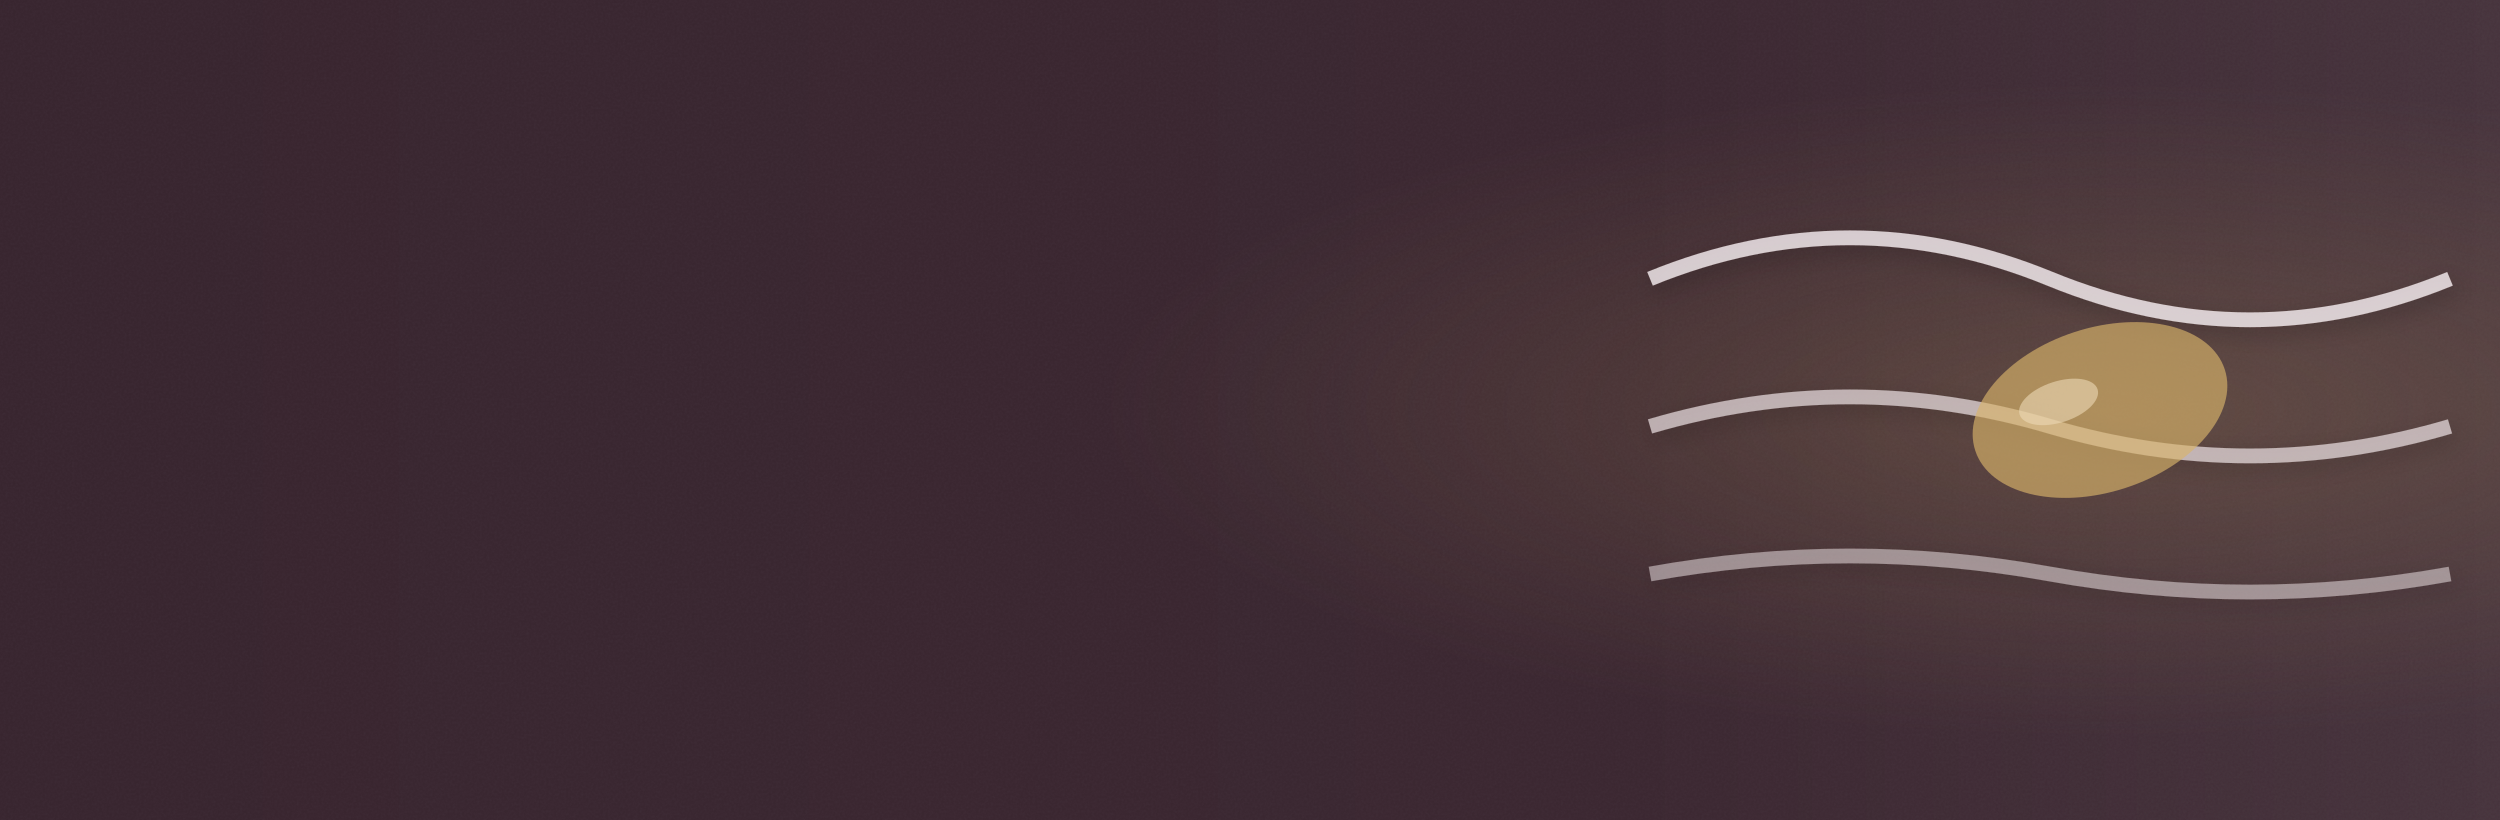
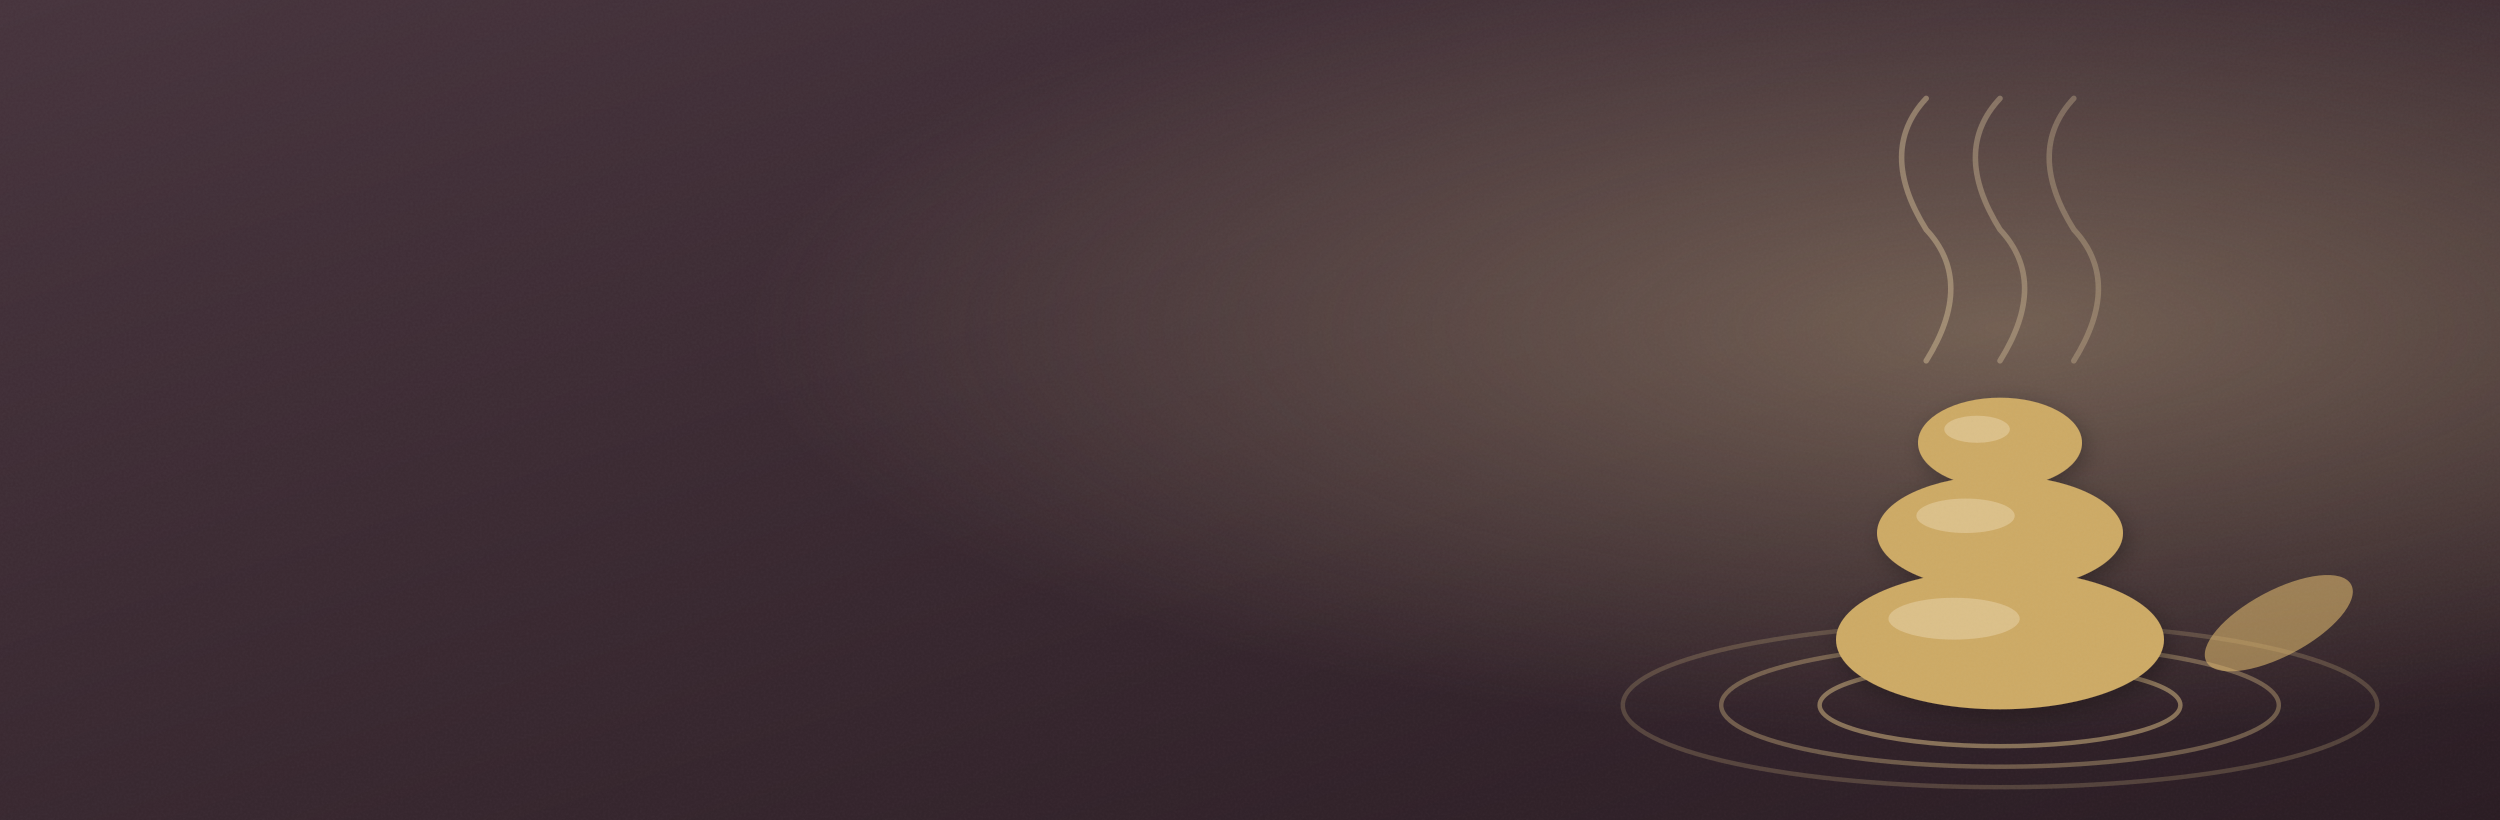
<svg xmlns="http://www.w3.org/2000/svg" width="1125" height="369" viewBox="0 0 1125 369">
  <defs>
-     <linearGradient id="bg" x1="0" y1="0" x2="1" y2="0">
-       <stop offset="0" stop-color="#37242e" />
-       <stop offset="0.65" stop-color="#3A2630" />
-       <stop offset="1" stop-color="#46333c" />
+     <linearGradient id="bg" x1="0" y1="0" x2="1" y2="1">
+       <stop offset="0" stop-color="#46333c" />
+       <stop offset="1" stop-color="#291b22" />
    </linearGradient>
-     <radialGradient id="halo" cx="0.84" cy="0.5" r="0.4">
-       <stop offset="0" stop-color="#D8B36A" stop-opacity="0.2" />
-       <stop offset="1" stop-color="#D8B36A" stop-opacity="0" />
+     <radialGradient id="amb" cx="0.8" cy="0.4" r="0.5">
+       <stop offset="0" stop-color="#e4ca97" stop-opacity="0.35" />
+       <stop offset="1" stop-color="#e4ca97" stop-opacity="0" />
    </radialGradient>
-     <filter id="sh" x="-30%" y="-30%" width="160%" height="160%">
-       <feDropShadow dx="2" dy="3" stdDeviation="5" flood-color="#000000" flood-opacity="0.25" />
+     <filter id="sh" x="-20%" y="-20%" width="140%" height="140%">
+       <feDropShadow dx="2" dy="3" stdDeviation="5" flood-color="#000000" flood-opacity="0.28" />
    </filter>
    <filter id="grain">
      <feTurbulence type="fractalNoise" baseFrequency="0.9" numOctaves="2" stitchTiles="stitch" result="n" />
      <feColorMatrix in="n" type="saturate" values="0" />
    </filter>
  </defs>
  <rect width="1125" height="369" fill="url(#bg)" />
-   <rect width="1125" height="369" fill="url(#halo)" />
+   <rect width="1125" height="369" fill="url(#amb)" />
+   <ellipse cx="900" cy="317.34" rx="81.18" ry="18.45" fill="none" stroke="#e0c288" stroke-width="2" opacity="0.5" />
+   <ellipse cx="900" cy="317.34" rx="125.46" ry="27.68" fill="none" stroke="#e0c288" stroke-width="2" opacity="0.36" />
+   <ellipse cx="900" cy="317.34" rx="169.74" ry="36.9" fill="none" stroke="#e0c288" stroke-width="2" opacity="0.22" />
+   <path d="M 866.79 162.36 q 22.14 -35.42 0 -59.04 q -22.14 -35.42 0 -59.04" fill="none" stroke="#e8d1a6" stroke-width="2.5" stroke-linecap="round" opacity="0.4" />
+   <path d="M 900 162.36 q 22.14 -35.42 0 -59.04 q -22.14 -35.42 0 -59.04" fill="none" stroke="#e8d1a6" stroke-width="2.5" stroke-linecap="round" opacity="0.35" />
+   <path d="M 933.21 162.36 q 22.14 -35.42 0 -59.04 q -22.14 -35.42 0 -59.04" fill="none" stroke="#e8d1a6" stroke-width="2.5" stroke-linecap="round" opacity="0.3" />
+   <g filter="url(#sh)">
+     <ellipse cx="900" cy="287.82" rx="73.8" ry="31.37" fill="#cdaa65" />
+     <ellipse cx="879.34" cy="278.41" rx="29.52" ry="9.41" fill="#e8d1a6" opacity="0.55" />
+     <ellipse cx="900" cy="239.85" rx="55.35" ry="25.83" fill="#cdaa65" />
+     <ellipse cx="884.5" cy="232.1" rx="22.14" ry="7.75" fill="#e8d1a6" opacity="0.55" />
+     <ellipse cx="900" cy="199.26" rx="36.9" ry="20.3" fill="#cdaa65" />
+     <ellipse cx="889.67" cy="193.17" rx="14.76" ry="6.09" fill="#e8d1a6" opacity="0.55" />
+   </g>
+   <ellipse cx="1025.46" cy="280.44" rx="36.9" ry="14.76" fill="#D8B36A" opacity="0.6" transform="rotate(-28 1025.46 280.44)" />
  <rect width="1125" height="369" filter="url(#grain)" opacity="0.04" />
-   <g filter="url(#sh)">
-     <path d="M 742.5 125.46 Q 832.5 88.56 922.5 125.46 Q 1012.5 162.36 1102.5 125.46" fill="none" stroke="#F8F0F2" stroke-width="6.64" opacity="0.8" />
-     <path d="M 742.5 191.88 Q 832.5 165.31 922.5 191.88 Q 1012.5 218.45 1102.5 191.88" fill="none" stroke="#F8F0F2" stroke-width="6.64" opacity="0.64" />
-     <path d="M 742.5 258.3 Q 832.5 242.06 922.5 258.3 Q 1012.5 274.54 1102.5 258.3" fill="none" stroke="#F8F0F2" stroke-width="6.64" opacity="0.48" />
-   </g>
-   <ellipse cx="945" cy="184.5" rx="59.04" ry="36.9" fill="#D8B36A" opacity="0.65" transform="rotate(-18 945 184.5)" />
-   <ellipse cx="928.4" cy="175.28" rx="18.45" ry="9.23" fill="#ecd9b5" opacity="0.6" transform="rotate(-18 945 184.5)" />
</svg>
